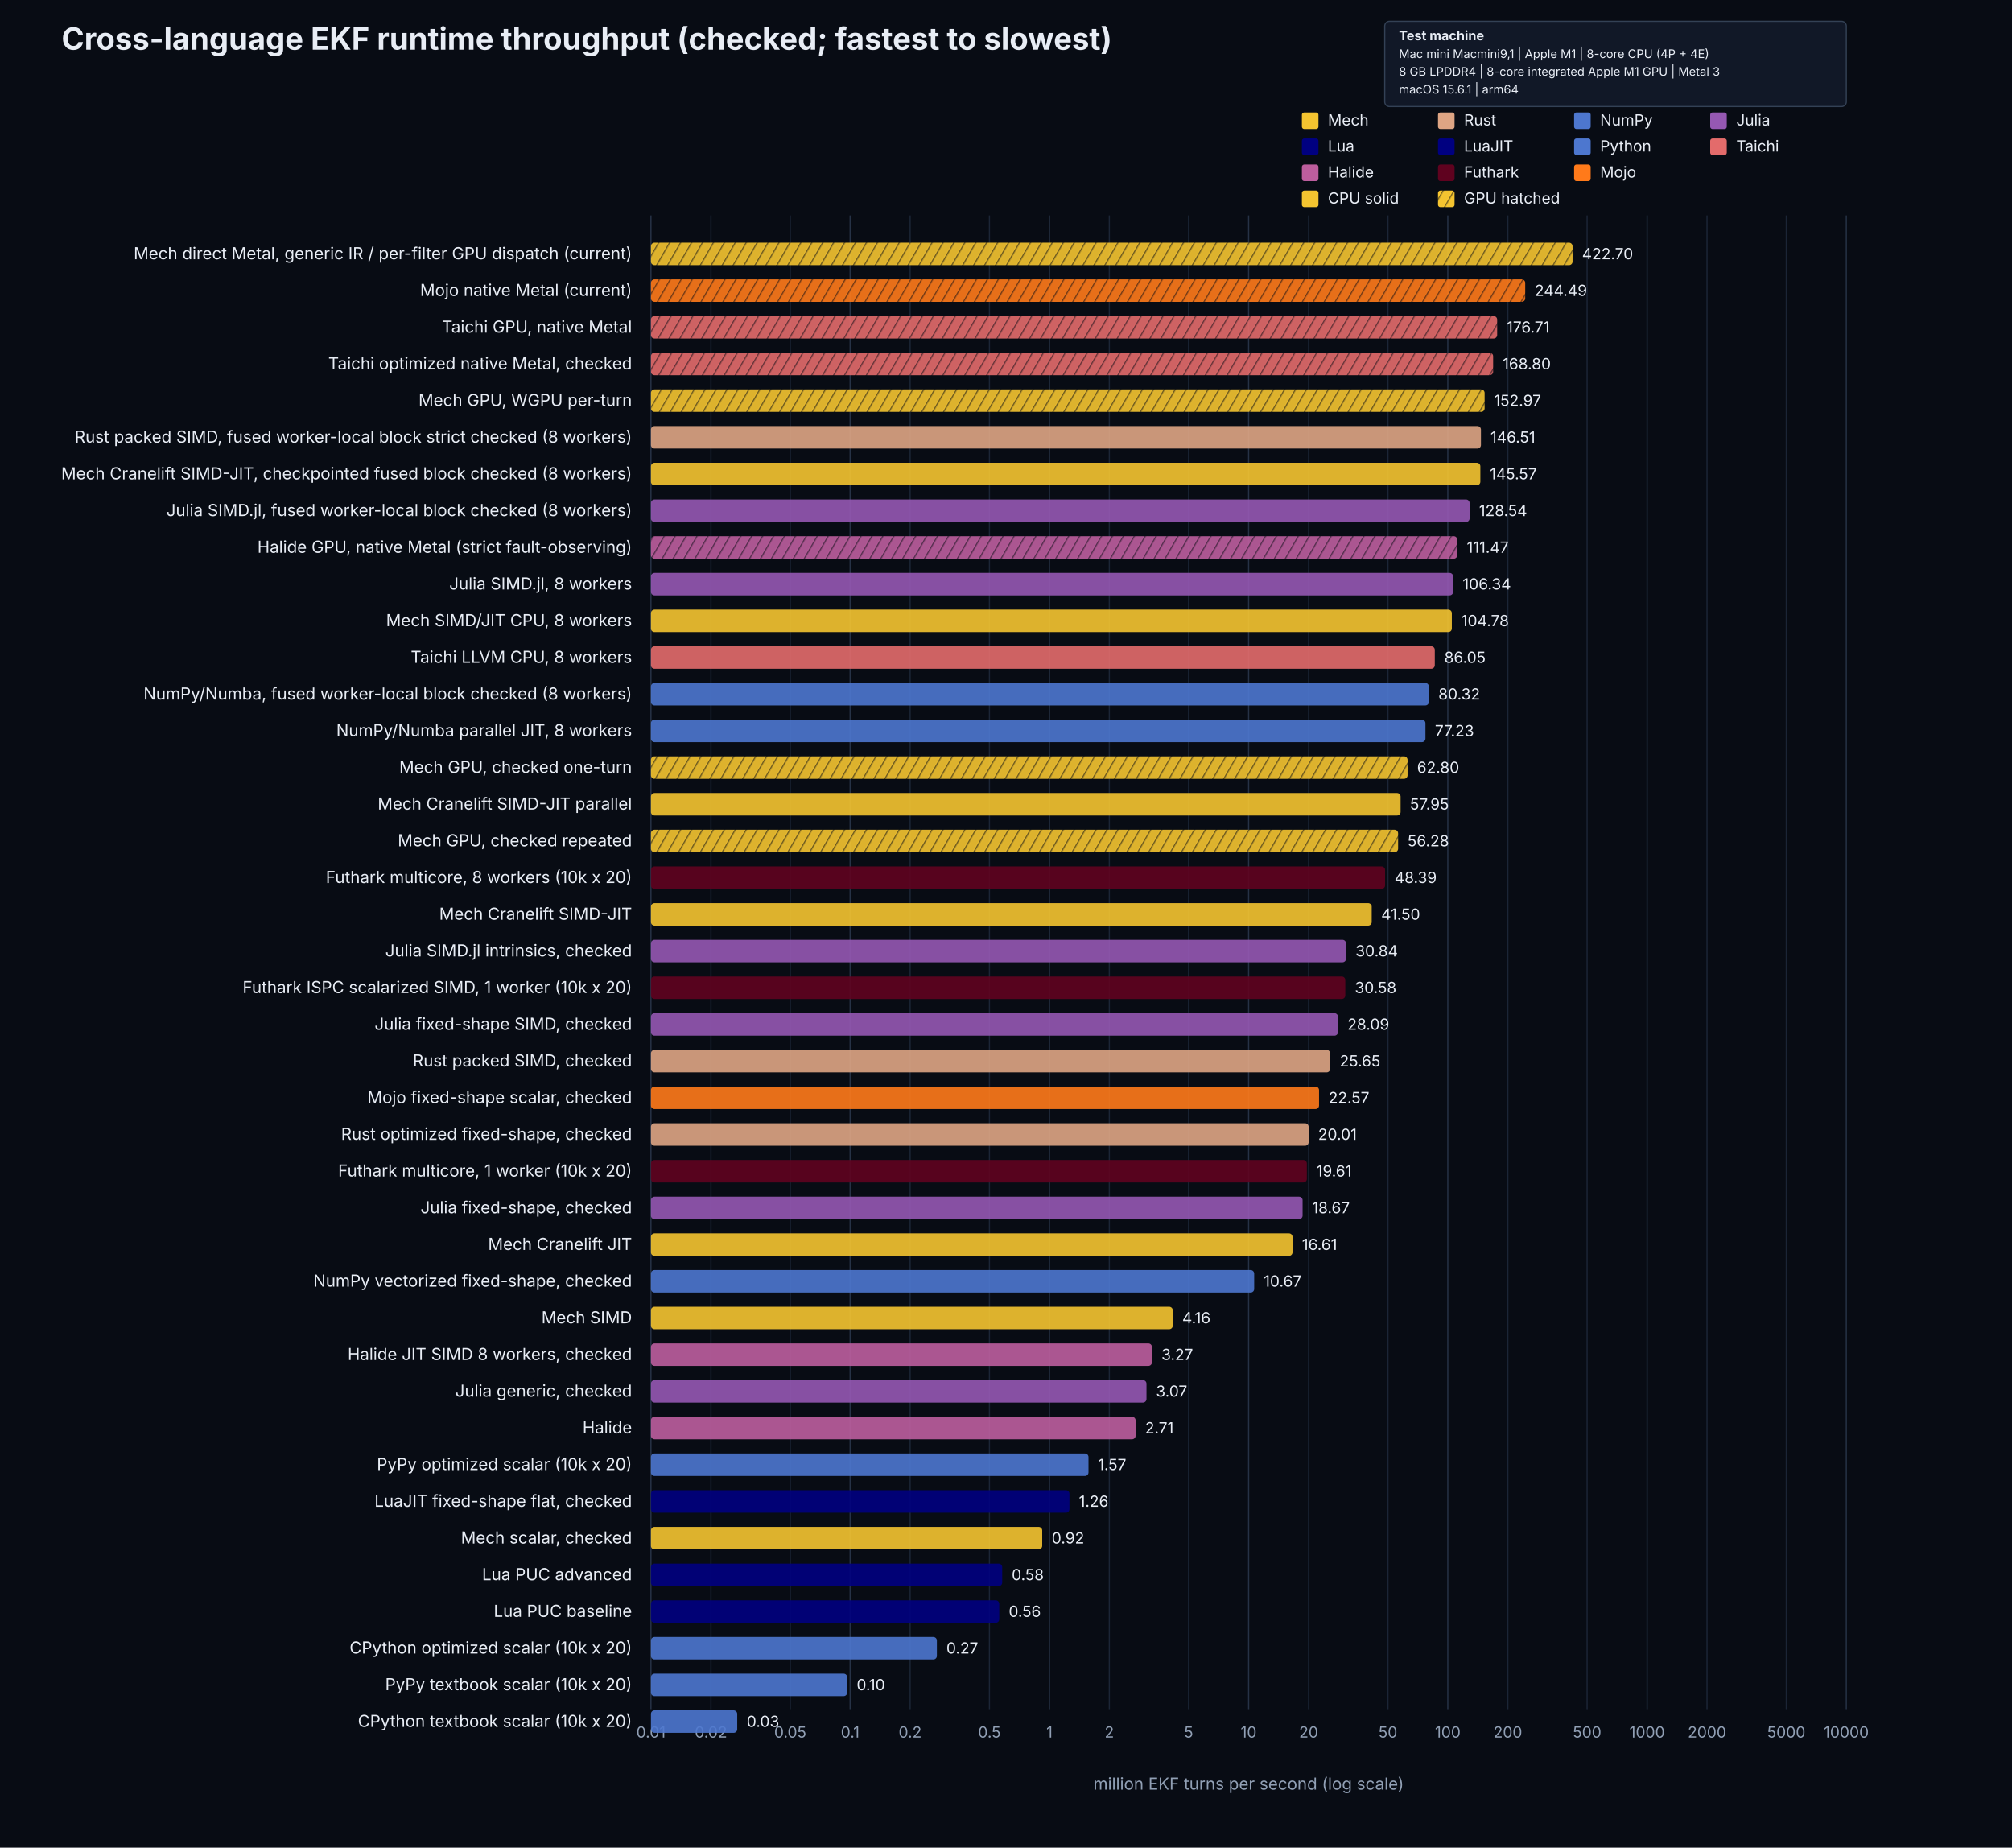
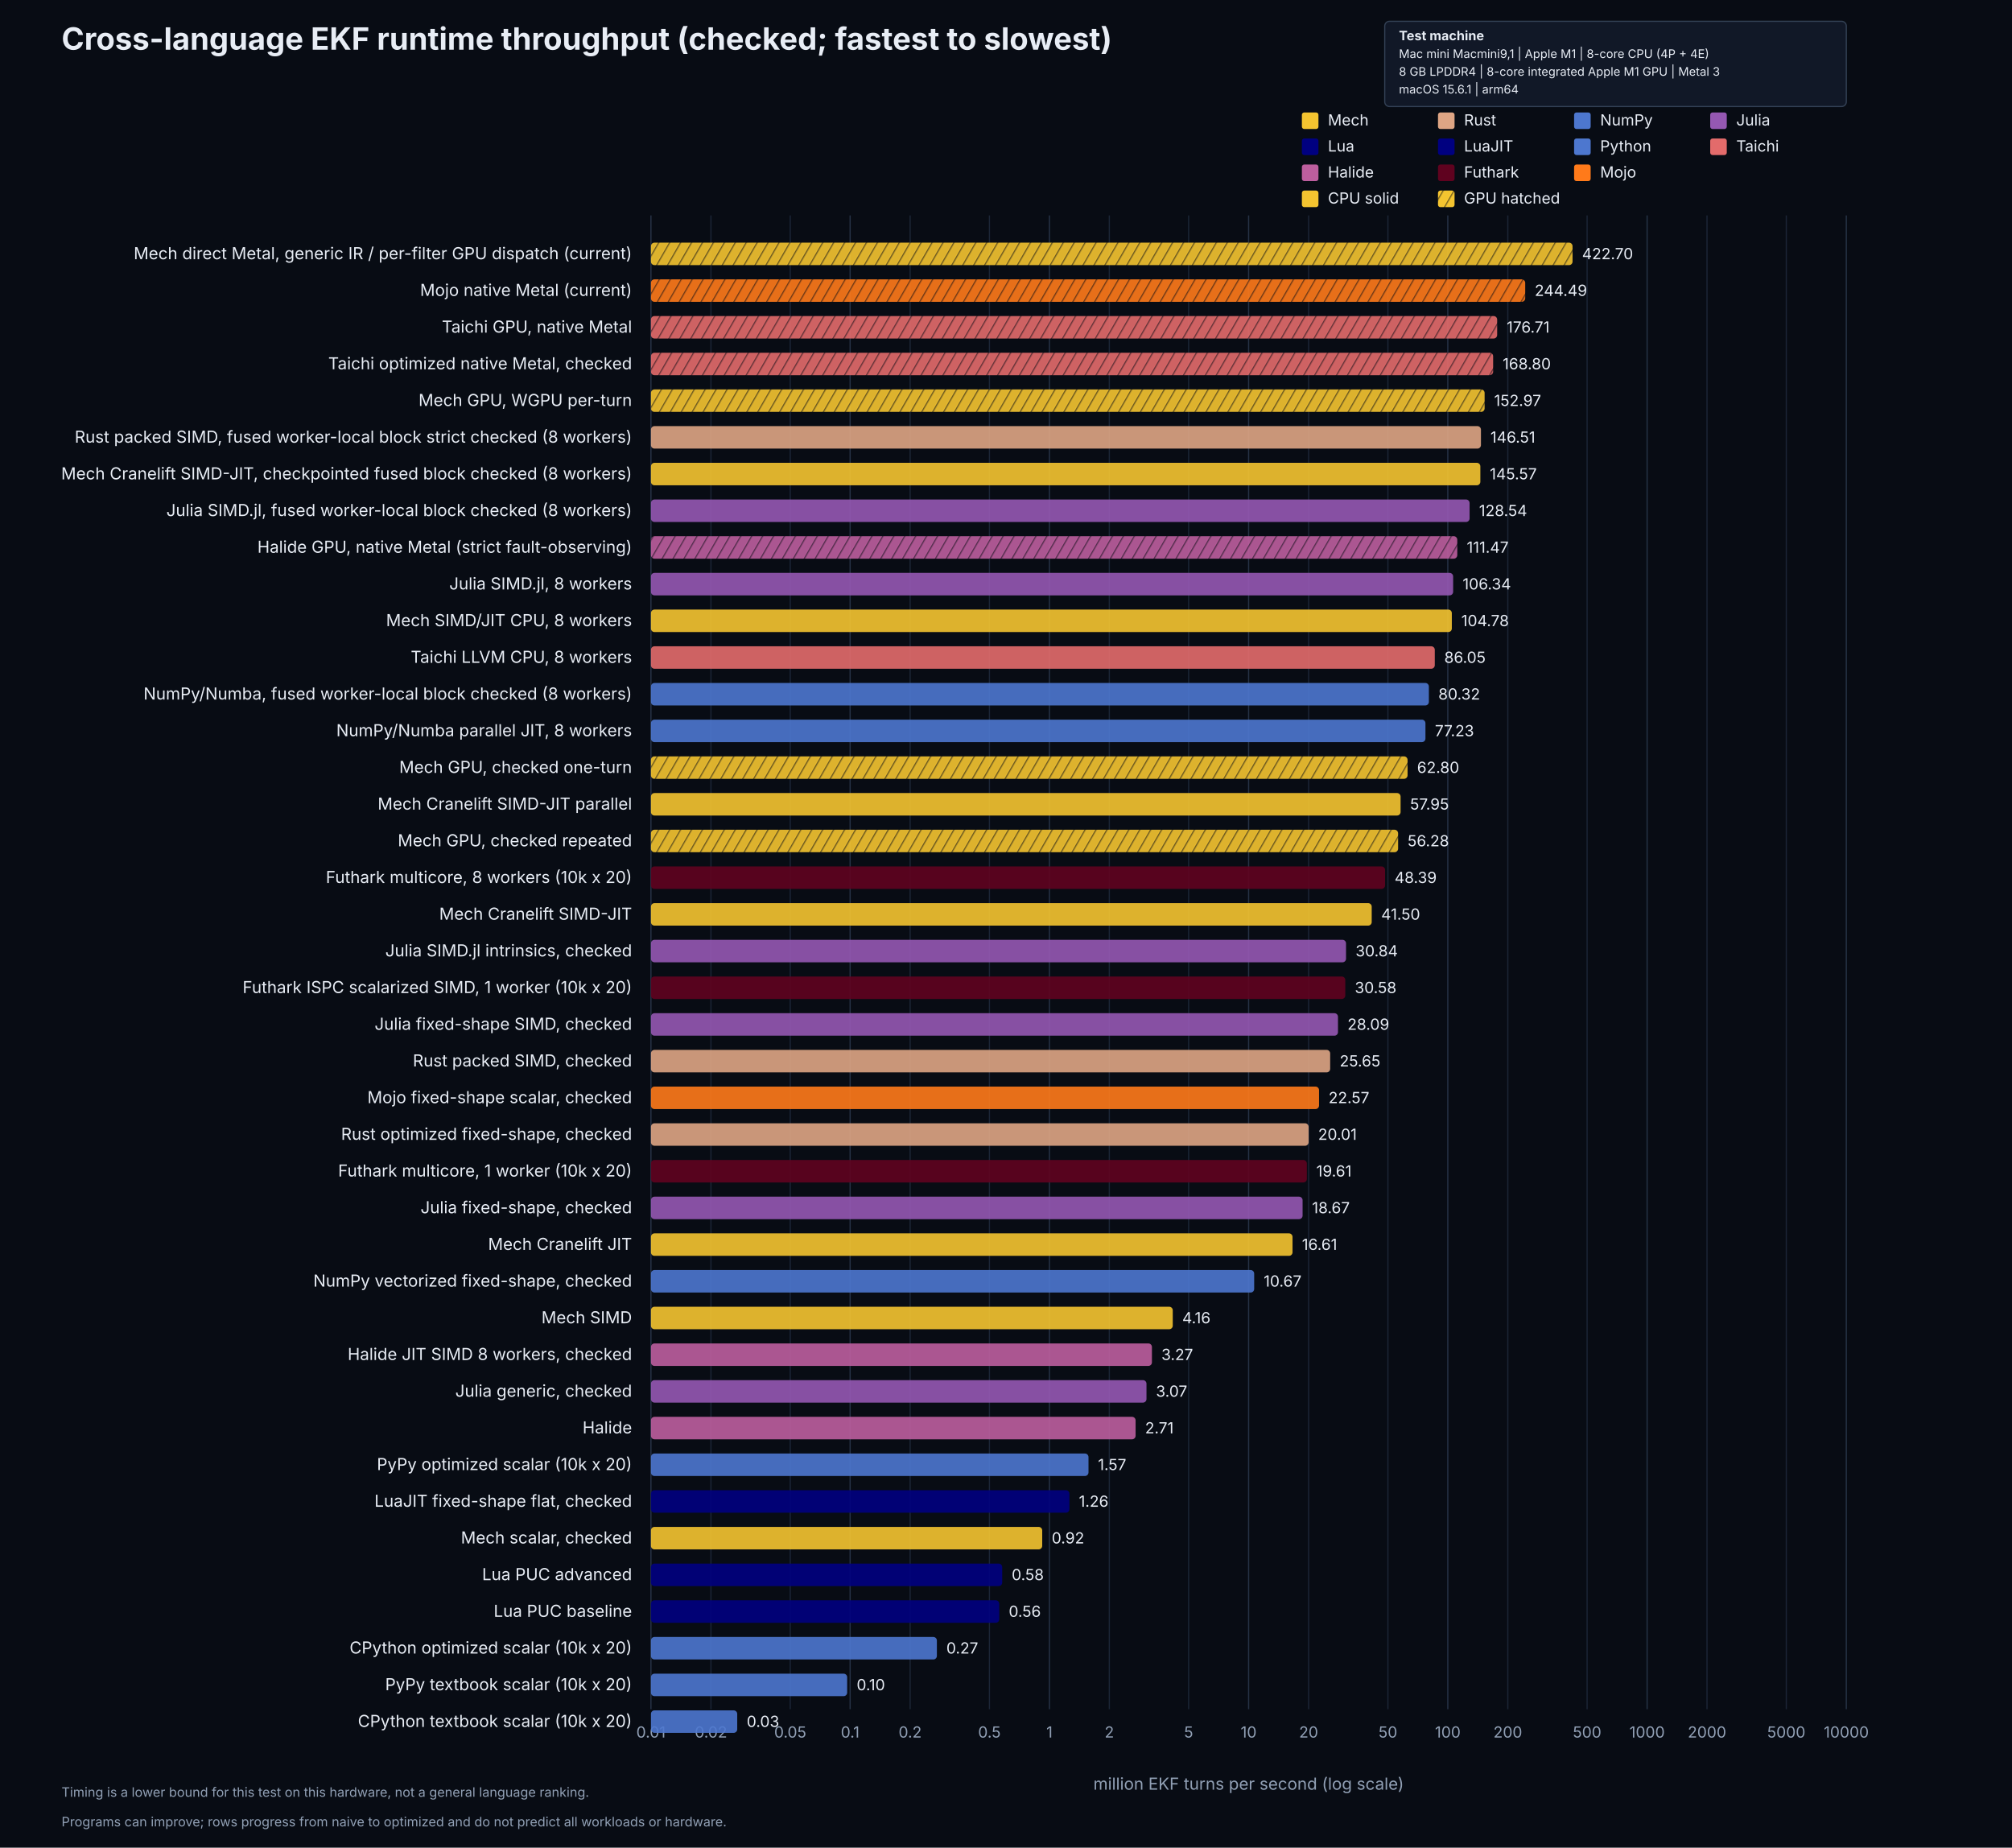
<svg xmlns="http://www.w3.org/2000/svg" width="1700" height="1561" viewBox="0 0 1700 1561">
  <rect x="0" y="0" width="1700" height="1561" fill="#080c14" />
  <defs>
    <pattern id="gpu-mech" width="8" height="8" patternUnits="userSpaceOnUse" patternTransform="rotate(30)">
      <rect width="8" height="8" fill="#f4c430" />
      <path d="M0 0V8" stroke="#080c14" stroke-opacity="0.52" stroke-width="2" />
    </pattern>
    <pattern id="gpu-rust" width="8" height="8" patternUnits="userSpaceOnUse" patternTransform="rotate(30)">
      <rect width="8" height="8" fill="#dea584" />
      <path d="M0 0V8" stroke="#080c14" stroke-opacity="0.52" stroke-width="2" />
    </pattern>
    <pattern id="gpu-numpy" width="8" height="8" patternUnits="userSpaceOnUse" patternTransform="rotate(30)">
      <rect width="8" height="8" fill="#4d77cf" />
      <path d="M0 0V8" stroke="#080c14" stroke-opacity="0.52" stroke-width="2" />
    </pattern>
    <pattern id="gpu-julia" width="8" height="8" patternUnits="userSpaceOnUse" patternTransform="rotate(30)">
      <rect width="8" height="8" fill="#9558b2" />
      <path d="M0 0V8" stroke="#080c14" stroke-opacity="0.52" stroke-width="2" />
    </pattern>
    <pattern id="gpu-lua" width="8" height="8" patternUnits="userSpaceOnUse" patternTransform="rotate(30)">
      <rect width="8" height="8" fill="#000080" />
      <path d="M0 0V8" stroke="#080c14" stroke-opacity="0.52" stroke-width="2" />
    </pattern>
    <pattern id="gpu-luajit" width="8" height="8" patternUnits="userSpaceOnUse" patternTransform="rotate(30)">
      <rect width="8" height="8" fill="#000080" />
      <path d="M0 0V8" stroke="#080c14" stroke-opacity="0.52" stroke-width="2" />
    </pattern>
    <pattern id="gpu-python" width="8" height="8" patternUnits="userSpaceOnUse" patternTransform="rotate(30)">
      <rect width="8" height="8" fill="#4d77cf" />
      <path d="M0 0V8" stroke="#080c14" stroke-opacity="0.52" stroke-width="2" />
    </pattern>
    <pattern id="gpu-taichi" width="8" height="8" patternUnits="userSpaceOnUse" patternTransform="rotate(30)">
      <rect width="8" height="8" fill="#e36b6b" />
      <path d="M0 0V8" stroke="#080c14" stroke-opacity="0.52" stroke-width="2" />
    </pattern>
    <pattern id="gpu-halide" width="8" height="8" patternUnits="userSpaceOnUse" patternTransform="rotate(30)">
      <rect width="8" height="8" fill="#BD5E9E" />
      <path d="M0 0V8" stroke="#080c14" stroke-opacity="0.52" stroke-width="2" />
    </pattern>
    <pattern id="gpu-futhark" width="8" height="8" patternUnits="userSpaceOnUse" patternTransform="rotate(30)">
      <rect width="8" height="8" fill="#5f021f" />
      <path d="M0 0V8" stroke="#080c14" stroke-opacity="0.52" stroke-width="2" />
    </pattern>
    <pattern id="gpu-mojo" width="8" height="8" patternUnits="userSpaceOnUse" patternTransform="rotate(30)">
      <rect width="8" height="8" fill="#ff7a1a" />
      <path d="M0 0V8" stroke="#080c14" stroke-opacity="0.52" stroke-width="2" />
    </pattern>
  </defs>
  <style>text{font-family:-apple-system,BlinkMacSystemFont,"Segoe UI",sans-serif;fill:#e8edf5} .muted{fill:#91a0b5} .grid{stroke:#263246;stroke-width:1} .minor-grid{stroke:#1b2536;stroke-width:1} .axis{fill:#91a0b5;font-size:13px} .label{font-size:14px} .value{font-size:13px;font-variant-numeric:tabular-nums}</style>
  <text x="52" y="42" font-size="26" font-weight="700">Cross-language EKF runtime throughput (checked; fastest to slowest)</text>
  <line x1="550.0" y1="182" x2="550.0" y2="1444" class="grid" />
  <text x="550.0" y="1468" text-anchor="middle" class="axis">0.01</text>
  <line x1="600.7" y1="182" x2="600.7" y2="1444" class="minor-grid" />
  <text x="600.7" y="1468" text-anchor="middle" class="axis">0.02</text>
  <line x1="667.7" y1="182" x2="667.7" y2="1444" class="minor-grid" />
  <text x="667.7" y="1468" text-anchor="middle" class="axis">0.05</text>
  <line x1="718.3" y1="182" x2="718.3" y2="1444" class="grid" />
  <text x="718.3" y="1468" text-anchor="middle" class="axis">0.1</text>
  <line x1="769.0" y1="182" x2="769.0" y2="1444" class="minor-grid" />
  <text x="769.0" y="1468" text-anchor="middle" class="axis">0.2</text>
  <line x1="836.0" y1="182" x2="836.0" y2="1444" class="minor-grid" />
  <text x="836.0" y="1468" text-anchor="middle" class="axis">0.5</text>
  <line x1="886.7" y1="182" x2="886.7" y2="1444" class="grid" />
  <text x="886.7" y="1468" text-anchor="middle" class="axis">1</text>
  <line x1="937.3" y1="182" x2="937.3" y2="1444" class="minor-grid" />
  <text x="937.3" y="1468" text-anchor="middle" class="axis">2</text>
  <line x1="1004.3" y1="182" x2="1004.3" y2="1444" class="minor-grid" />
  <text x="1004.3" y="1468" text-anchor="middle" class="axis">5</text>
  <line x1="1055.0" y1="182" x2="1055.0" y2="1444" class="grid" />
  <text x="1055.0" y="1468" text-anchor="middle" class="axis">10</text>
  <line x1="1105.7" y1="182" x2="1105.7" y2="1444" class="minor-grid" />
  <text x="1105.7" y="1468" text-anchor="middle" class="axis">20</text>
  <line x1="1172.7" y1="182" x2="1172.7" y2="1444" class="minor-grid" />
  <text x="1172.7" y="1468" text-anchor="middle" class="axis">50</text>
  <line x1="1223.3" y1="182" x2="1223.3" y2="1444" class="grid" />
  <text x="1223.3" y="1468" text-anchor="middle" class="axis">100</text>
  <line x1="1274.0" y1="182" x2="1274.0" y2="1444" class="minor-grid" />
  <text x="1274.0" y="1468" text-anchor="middle" class="axis">200</text>
  <line x1="1341.0" y1="182" x2="1341.0" y2="1444" class="minor-grid" />
  <text x="1341.0" y="1468" text-anchor="middle" class="axis">500</text>
  <line x1="1391.7" y1="182" x2="1391.7" y2="1444" class="grid" />
  <text x="1391.7" y="1468" text-anchor="middle" class="axis">1000</text>
  <line x1="1442.3" y1="182" x2="1442.3" y2="1444" class="minor-grid" />
  <text x="1442.3" y="1468" text-anchor="middle" class="axis">2000</text>
  <line x1="1509.3" y1="182" x2="1509.3" y2="1444" class="minor-grid" />
  <text x="1509.3" y="1468" text-anchor="middle" class="axis">5000</text>
  <line x1="1560.0" y1="182" x2="1560.0" y2="1444" class="grid" />
  <text x="1560.0" y="1468" text-anchor="middle" class="axis">10000</text>
  <text x="1055.0" y="1512" text-anchor="middle" class="muted" font-size="14">million EKF turns per second (log scale)</text>
  <rect x="1100" y="95" width="14" height="14" rx="2" fill="#f4c430" />
  <text x="1122" y="106" font-size="13">Mech</text>
  <rect x="1215" y="95" width="14" height="14" rx="2" fill="#dea584" />
  <text x="1237" y="106" font-size="13">Rust</text>
  <rect x="1330" y="95" width="14" height="14" rx="2" fill="#4d77cf" />
  <text x="1352" y="106" font-size="13">NumPy</text>
  <rect x="1445" y="95" width="14" height="14" rx="2" fill="#9558b2" />
  <text x="1467" y="106" font-size="13">Julia</text>
  <rect x="1100" y="117" width="14" height="14" rx="2" fill="#000080" />
  <text x="1122" y="128" font-size="13">Lua</text>
  <rect x="1215" y="117" width="14" height="14" rx="2" fill="#000080" />
  <text x="1237" y="128" font-size="13">LuaJIT</text>
  <rect x="1330" y="117" width="14" height="14" rx="2" fill="#4d77cf" />
  <text x="1352" y="128" font-size="13">Python</text>
  <rect x="1445" y="117" width="14" height="14" rx="2" fill="#e36b6b" />
  <text x="1467" y="128" font-size="13">Taichi</text>
  <rect x="1100" y="139" width="14" height="14" rx="2" fill="#BD5E9E" />
  <text x="1122" y="150" font-size="13">Halide</text>
  <rect x="1215" y="139" width="14" height="14" rx="2" fill="#5f021f" />
  <text x="1237" y="150" font-size="13">Futhark</text>
  <rect x="1330" y="139" width="14" height="14" rx="2" fill="#ff7a1a" />
  <text x="1352" y="150" font-size="13">Mojo</text>
  <rect x="1100" y="161" width="14" height="14" rx="2" fill="#f4c430" />
  <text x="1122" y="172" font-size="13">CPU solid</text>
  <rect x="1215" y="161" width="14" height="14" rx="2" fill="url(#gpu-mech)" />
  <text x="1237" y="172" font-size="13">GPU hatched</text>
  <text x="534" y="219" text-anchor="end" class="label">Mech direct Metal, generic IR / per-filter GPU dispatch (current)</text>
  <rect x="550" y="205" width="778.7" height="19" rx="3" fill="url(#gpu-mech)" opacity="0.9" />
  <text x="1336.7" y="219" class="value">422.70</text>
  <text x="534" y="250" text-anchor="end" class="label">Mojo native Metal (current)</text>
  <rect x="550" y="236" width="738.7" height="19" rx="3" fill="url(#gpu-mojo)" opacity="0.9" />
  <text x="1296.7" y="250" class="value">244.49</text>
  <text x="534" y="281" text-anchor="end" class="label">Taichi GPU, native Metal</text>
  <rect x="550" y="267" width="715.0" height="19" rx="3" fill="url(#gpu-taichi)" opacity="0.9" />
  <text x="1273.0" y="281" class="value">176.71</text>
  <text x="534" y="312" text-anchor="end" class="label">Taichi optimized native Metal, checked</text>
  <rect x="550" y="298" width="711.6" height="19" rx="3" fill="url(#gpu-taichi)" opacity="0.9" />
  <text x="1269.6" y="312" class="value">168.80</text>
  <text x="534" y="343" text-anchor="end" class="label">Mech GPU, WGPU per-turn</text>
  <rect x="550" y="329" width="704.4" height="19" rx="3" fill="url(#gpu-mech)" opacity="0.9" />
  <text x="1262.4" y="343" class="value">152.97</text>
  <text x="534" y="374" text-anchor="end" class="label">Rust packed SIMD, fused worker-local block strict checked (8 workers)</text>
  <rect x="550" y="360" width="701.3" height="19" rx="3" fill="#dea584" opacity="0.9" />
  <text x="1259.3" y="374" class="value">146.51</text>
  <text x="534" y="405" text-anchor="end" class="label">Mech Cranelift SIMD-JIT, checkpointed fused block checked (8 workers)</text>
  <rect x="550" y="391" width="700.8" height="19" rx="3" fill="#f4c430" opacity="0.9" />
  <text x="1258.8" y="405" class="value">145.57</text>
  <text x="534" y="436" text-anchor="end" class="label">Julia SIMD.jl, fused worker-local block checked (8 workers)</text>
  <rect x="550" y="422" width="691.7" height="19" rx="3" fill="#9558b2" opacity="0.9" />
  <text x="1249.7" y="436" class="value">128.54</text>
  <text x="534" y="467" text-anchor="end" class="label">Halide GPU, native Metal (strict fault-observing)</text>
  <rect x="550" y="453" width="681.3" height="19" rx="3" fill="url(#gpu-halide)" opacity="0.9" />
  <text x="1239.3" y="467" class="value">111.47</text>
  <text x="534" y="498" text-anchor="end" class="label">Julia SIMD.jl, 8 workers</text>
  <rect x="550" y="484" width="677.8" height="19" rx="3" fill="#9558b2" opacity="0.9" />
  <text x="1235.8" y="498" class="value">106.34</text>
  <text x="534" y="529" text-anchor="end" class="label">Mech SIMD/JIT CPU, 8 workers</text>
  <rect x="550" y="515" width="676.7" height="19" rx="3" fill="#f4c430" opacity="0.9" />
  <text x="1234.7" y="529" class="value">104.78</text>
  <text x="534" y="560" text-anchor="end" class="label">Taichi LLVM CPU, 8 workers</text>
  <rect x="550" y="546" width="662.3" height="19" rx="3" fill="#e36b6b" opacity="0.9" />
  <text x="1220.3" y="560" class="value">86.05</text>
  <text x="534" y="591" text-anchor="end" class="label">NumPy/Numba, fused worker-local block checked (8 workers)</text>
  <rect x="550" y="577" width="657.3" height="19" rx="3" fill="#4d77cf" opacity="0.9" />
  <text x="1215.3" y="591" class="value">80.32</text>
  <text x="534" y="622" text-anchor="end" class="label">NumPy/Numba parallel JIT, 8 workers</text>
  <rect x="550" y="608" width="654.4" height="19" rx="3" fill="#4d77cf" opacity="0.9" />
  <text x="1212.4" y="622" class="value">77.23</text>
  <text x="534" y="653" text-anchor="end" class="label">Mech GPU, checked one-turn</text>
  <rect x="550" y="639" width="639.3" height="19" rx="3" fill="url(#gpu-mech)" opacity="0.9" />
  <text x="1197.3" y="653" class="value">62.80</text>
  <text x="534" y="684" text-anchor="end" class="label">Mech Cranelift SIMD-JIT parallel</text>
  <rect x="550" y="670" width="633.4" height="19" rx="3" fill="#f4c430" opacity="0.9" />
  <text x="1191.4" y="684" class="value">57.95</text>
  <text x="534" y="715" text-anchor="end" class="label">Mech GPU, checked repeated</text>
  <rect x="550" y="701" width="631.3" height="19" rx="3" fill="url(#gpu-mech)" opacity="0.9" />
  <text x="1189.3" y="715" class="value">56.28</text>
  <text x="534" y="746" text-anchor="end" class="label">Futhark multicore, 8 workers (10k x 20)</text>
  <rect x="550" y="732" width="620.3" height="19" rx="3" fill="#5f021f" opacity="0.9" />
  <text x="1178.3" y="746" class="value">48.39</text>
  <text x="534" y="777" text-anchor="end" class="label">Mech Cranelift SIMD-JIT</text>
  <rect x="550" y="763" width="609.0" height="19" rx="3" fill="#f4c430" opacity="0.9" />
  <text x="1167.0" y="777" class="value">41.50</text>
  <text x="534" y="808" text-anchor="end" class="label">Julia SIMD.jl intrinsics, checked</text>
  <rect x="550" y="794" width="587.3" height="19" rx="3" fill="#9558b2" opacity="0.9" />
  <text x="1145.3" y="808" class="value">30.84</text>
  <text x="534" y="839" text-anchor="end" class="label">Futhark ISPC scalarized SIMD, 1 worker (10k x 20)</text>
  <rect x="550" y="825" width="586.7" height="19" rx="3" fill="#5f021f" opacity="0.9" />
  <text x="1144.7" y="839" class="value">30.58</text>
  <text x="534" y="870" text-anchor="end" class="label">Julia fixed-shape SIMD, checked</text>
  <rect x="550" y="856" width="580.5" height="19" rx="3" fill="#9558b2" opacity="0.9" />
  <text x="1138.5" y="870" class="value">28.09</text>
  <text x="534" y="901" text-anchor="end" class="label">Rust packed SIMD, checked</text>
  <rect x="550" y="887" width="573.9" height="19" rx="3" fill="#dea584" opacity="0.9" />
  <text x="1131.9" y="901" class="value">25.65</text>
  <text x="534" y="932" text-anchor="end" class="label">Mojo fixed-shape scalar, checked</text>
  <rect x="550" y="918" width="564.5" height="19" rx="3" fill="#ff7a1a" opacity="0.9" />
  <text x="1122.5" y="932" class="value">22.57</text>
  <text x="534" y="963" text-anchor="end" class="label">Rust optimized fixed-shape, checked</text>
  <rect x="550" y="949" width="555.7" height="19" rx="3" fill="#dea584" opacity="0.9" />
  <text x="1113.7" y="963" class="value">20.01</text>
  <text x="534" y="994" text-anchor="end" class="label">Futhark multicore, 1 worker (10k x 20)</text>
  <rect x="550" y="980" width="554.2" height="19" rx="3" fill="#5f021f" opacity="0.9" />
  <text x="1112.2" y="994" class="value">19.61</text>
  <text x="534" y="1025" text-anchor="end" class="label">Julia fixed-shape, checked</text>
  <rect x="550" y="1011" width="550.6" height="19" rx="3" fill="#9558b2" opacity="0.9" />
  <text x="1108.6" y="1025" class="value">18.67</text>
  <text x="534" y="1056" text-anchor="end" class="label">Mech Cranelift JIT</text>
  <rect x="550" y="1042" width="542.1" height="19" rx="3" fill="#f4c430" opacity="0.9" />
  <text x="1100.1" y="1056" class="value">16.61</text>
  <text x="534" y="1087" text-anchor="end" class="label">NumPy vectorized fixed-shape, checked</text>
  <rect x="550" y="1073" width="509.7" height="19" rx="3" fill="#4d77cf" opacity="0.9" />
  <text x="1067.7" y="1087" class="value">10.67</text>
  <text x="534" y="1118" text-anchor="end" class="label">Mech SIMD</text>
  <rect x="550" y="1104" width="440.9" height="19" rx="3" fill="#f4c430" opacity="0.9" />
  <text x="998.9" y="1118" class="value">4.16</text>
  <text x="534" y="1149" text-anchor="end" class="label">Halide JIT SIMD 8 workers, checked</text>
  <rect x="550" y="1135" width="423.3" height="19" rx="3" fill="#BD5E9E" opacity="0.9" />
  <text x="981.3" y="1149" class="value">3.27</text>
  <text x="534" y="1180" text-anchor="end" class="label">Julia generic, checked</text>
  <rect x="550" y="1166" width="418.7" height="19" rx="3" fill="#9558b2" opacity="0.9" />
  <text x="976.7" y="1180" class="value">3.07</text>
  <text x="534" y="1211" text-anchor="end" class="label">Halide</text>
  <rect x="550" y="1197" width="409.5" height="19" rx="3" fill="#BD5E9E" opacity="0.9" />
  <text x="967.5" y="1211" class="value">2.71</text>
  <text x="534" y="1242" text-anchor="end" class="label">PyPy optimized scalar (10k x 20)</text>
  <rect x="550" y="1228" width="369.7" height="19" rx="3" fill="#4d77cf" opacity="0.9" />
  <text x="927.7" y="1242" class="value">1.57</text>
  <text x="534" y="1273" text-anchor="end" class="label">LuaJIT fixed-shape flat, checked</text>
  <rect x="550" y="1259" width="353.6" height="19" rx="3" fill="#000080" opacity="0.9" />
  <text x="911.6" y="1273" class="value">1.26</text>
  <text x="534" y="1304" text-anchor="end" class="label">Mech scalar, checked</text>
  <rect x="550" y="1290" width="330.6" height="19" rx="3" fill="#f4c430" opacity="0.9" />
  <text x="888.6" y="1304" class="value">0.92</text>
  <text x="534" y="1335" text-anchor="end" class="label">Lua PUC advanced</text>
  <rect x="550" y="1321" width="296.8" height="19" rx="3" fill="#000080" opacity="0.9" />
  <text x="854.8" y="1335" class="value">0.58</text>
  <text x="534" y="1366" text-anchor="end" class="label">Lua PUC baseline</text>
  <rect x="550" y="1352" width="294.3" height="19" rx="3" fill="#000080" opacity="0.9" />
  <text x="852.3" y="1366" class="value">0.56</text>
  <text x="534" y="1397" text-anchor="end" class="label">CPython optimized scalar (10k x 20)</text>
  <rect x="550" y="1383" width="241.6" height="19" rx="3" fill="#4d77cf" opacity="0.9" />
  <text x="799.6" y="1397" class="value">0.27</text>
  <text x="534" y="1428" text-anchor="end" class="label">PyPy textbook scalar (10k x 20)</text>
  <rect x="550" y="1414" width="165.8" height="19" rx="3" fill="#4d77cf" opacity="0.9" />
  <text x="723.8" y="1428" class="value">0.10</text>
  <text x="534" y="1459" text-anchor="end" class="label">CPython textbook scalar (10k x 20)</text>
  <rect x="550" y="1445" width="72.9" height="19" rx="3" fill="#4d77cf" opacity="0.9" />
  <text x="630.9" y="1459" class="value">0.03</text>
  <g aria-label="Test machine">
    <rect x="1170" y="18" width="390" height="72" rx="4" fill="#111827" stroke="#334155" />
    <text x="1182" y="34" fill="#e8edf5" font-size="11" font-weight="700">Test machine</text>
    <text x="1182" y="49" fill="#91a0b5" font-size="10">Mac mini Macmini9,1 | Apple M1 | 8-core CPU (4P + 4E)</text>
    <text x="1182" y="64" fill="#91a0b5" font-size="10">8 GB LPDDR4 | 8-core integrated Apple M1 GPU | Metal 3</text>
    <text x="1182" y="79" fill="#91a0b5" font-size="10">macOS 15.6.1 | arm64</text>
  </g>
+   <text x="52" y="1518" class="muted" font-size="11">Timing is a lower bound for this test on this hardware, not a general language ranking.</text>
+   <text x="52" y="1543" class="muted" font-size="11">Programs can improve; rows progress from naive to optimized and do not predict all workloads or hardware.</text>
</svg>
